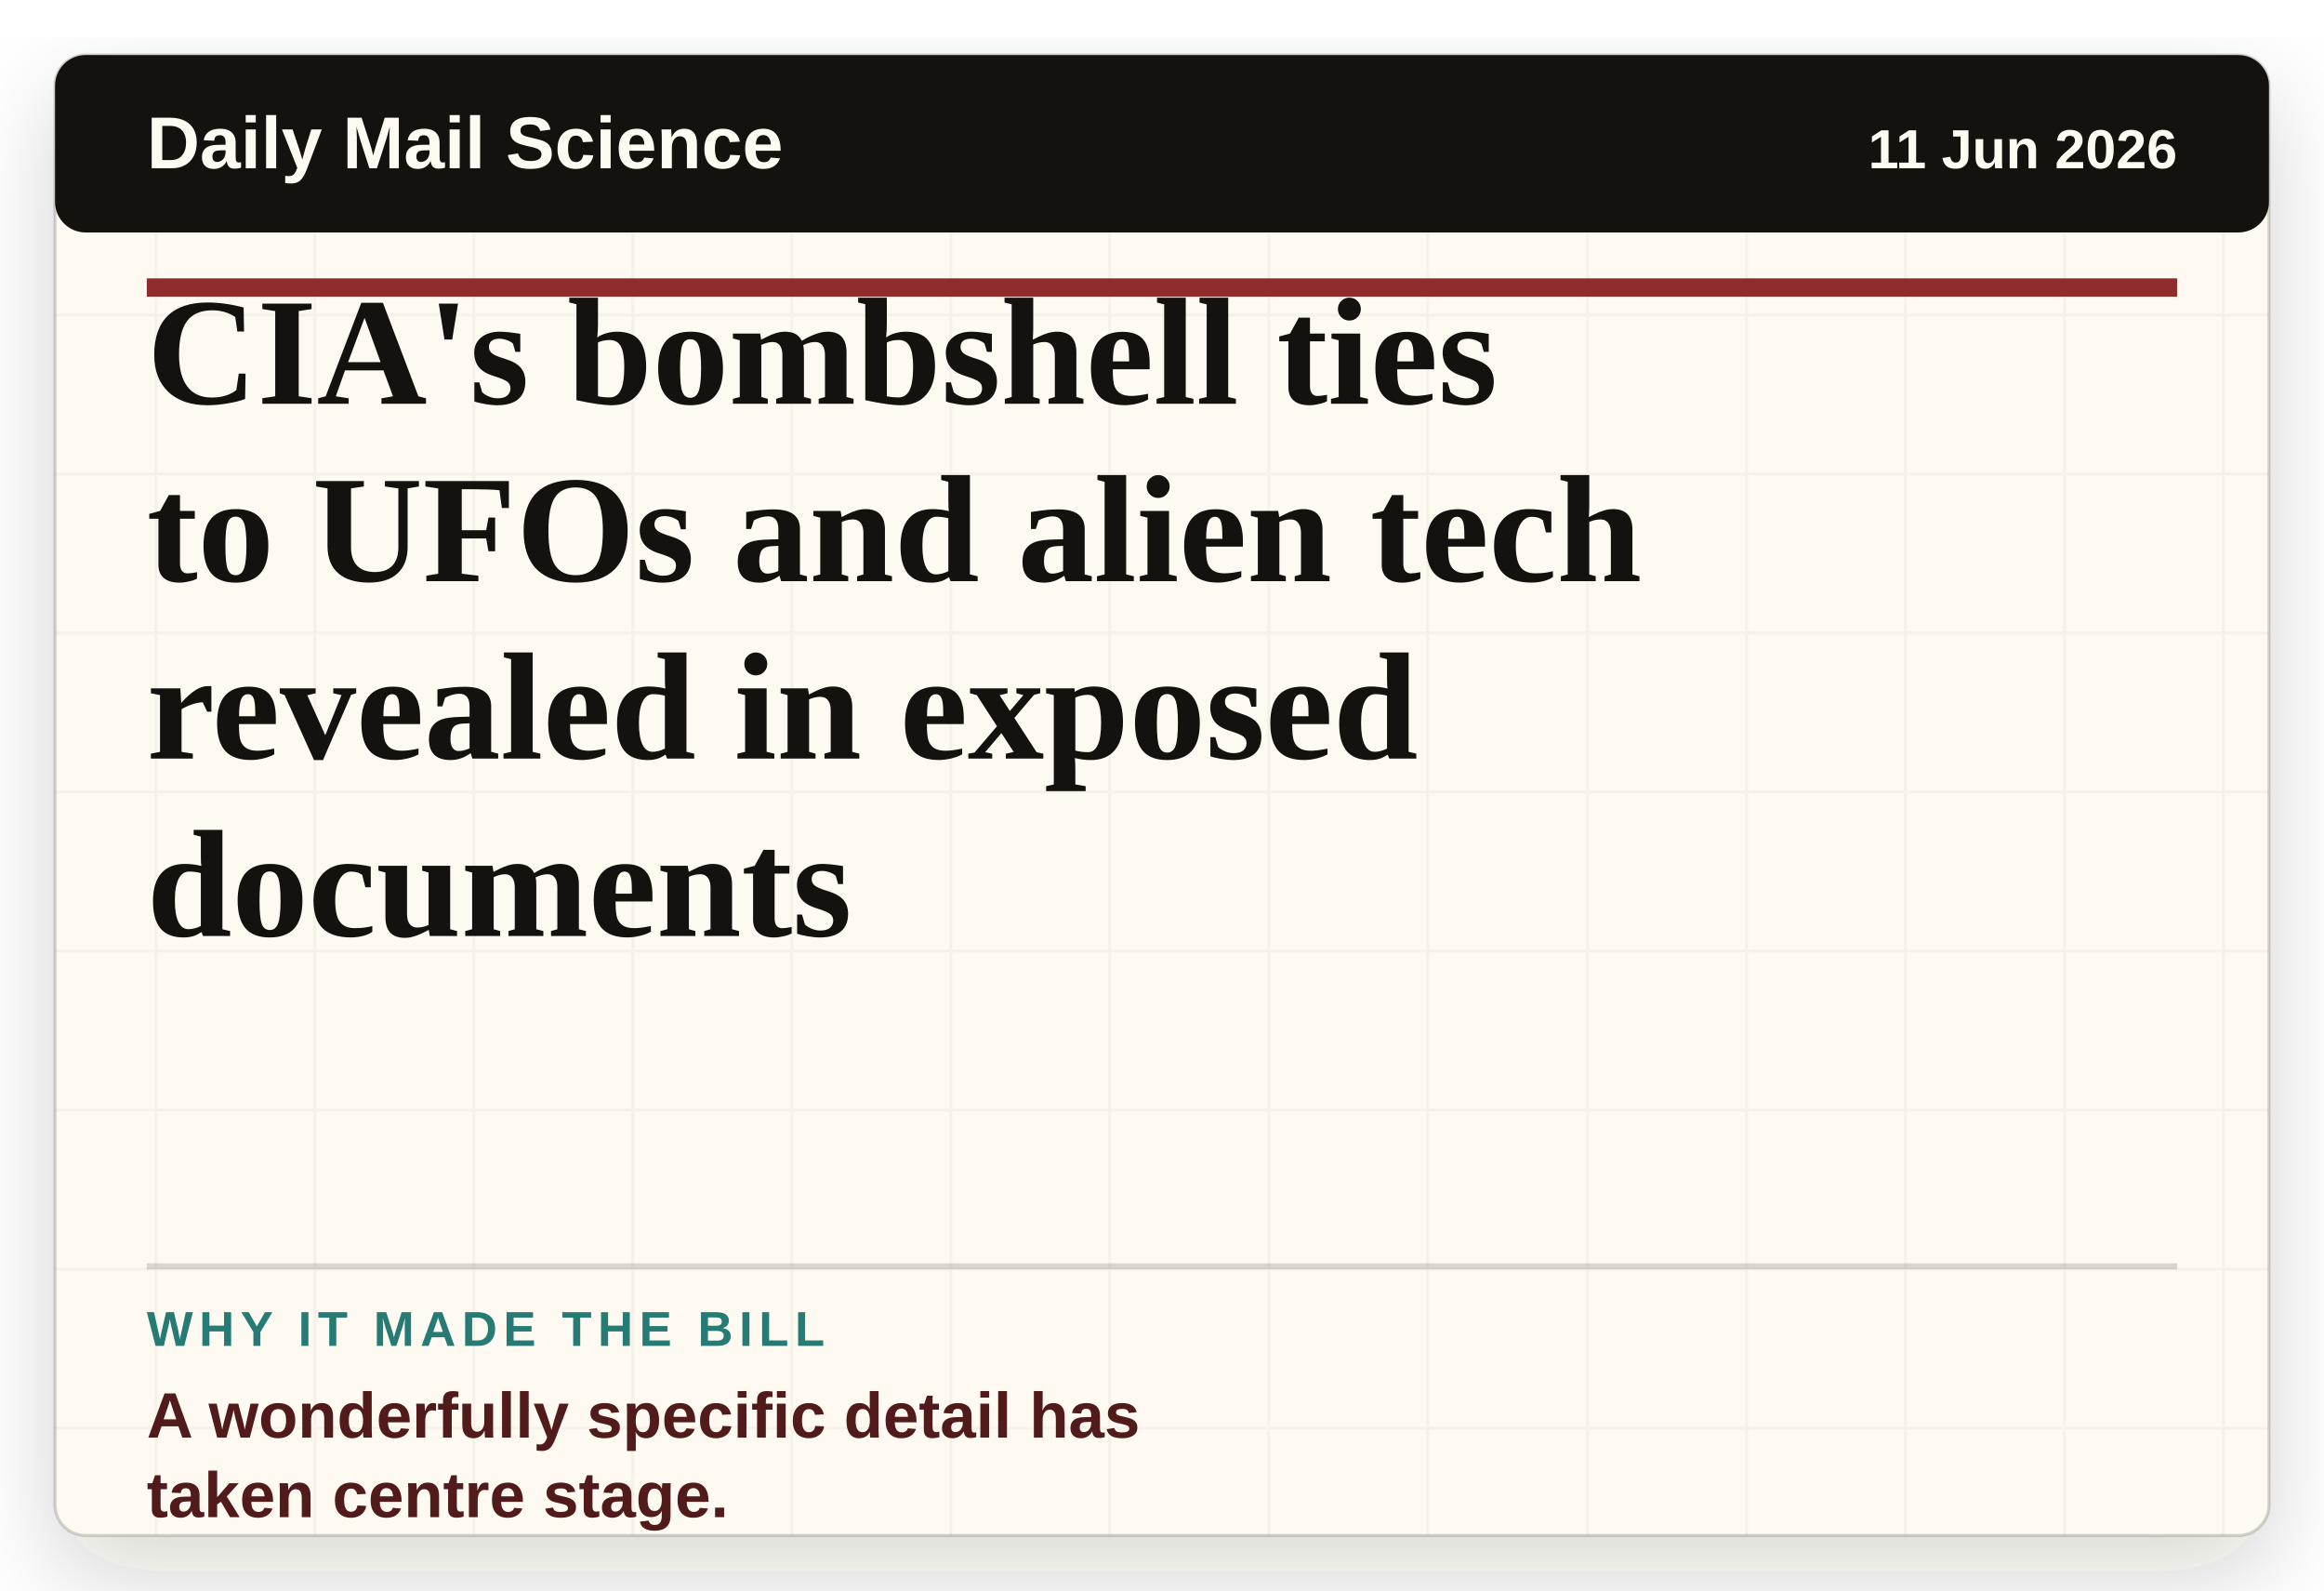
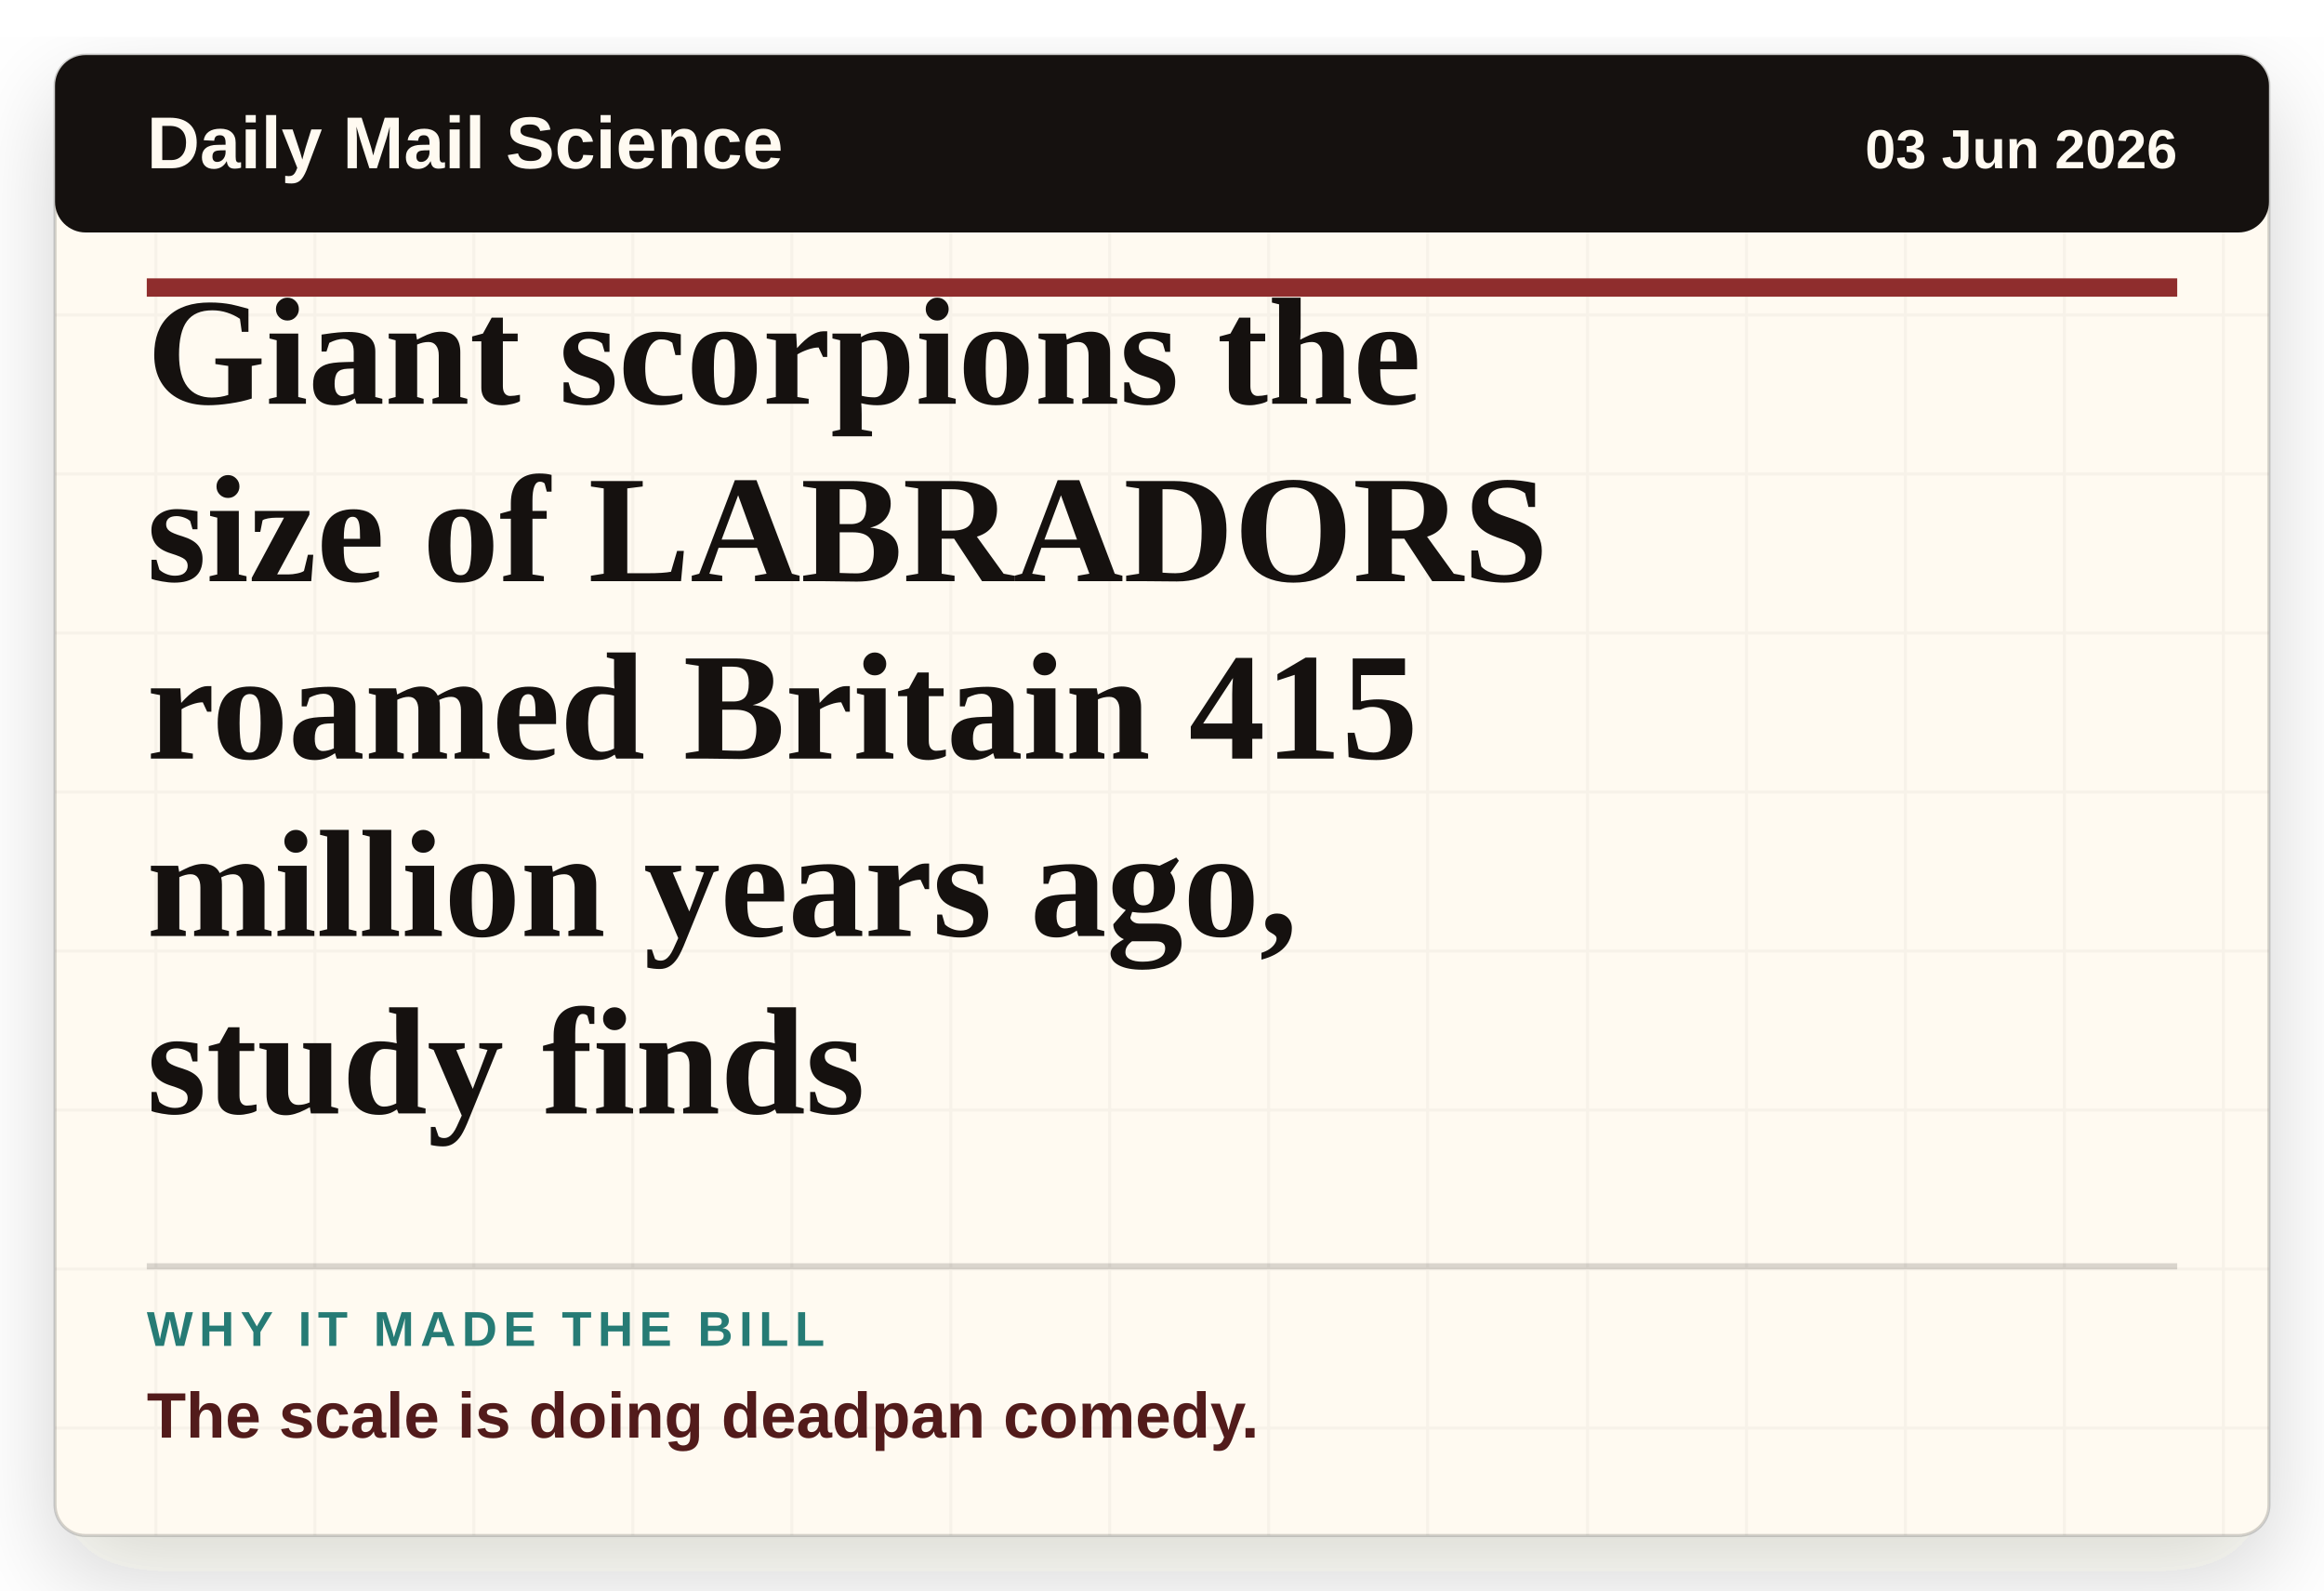
- <svg xmlns="http://www.w3.org/2000/svg" viewBox="0 0 760 520" role="img" aria-label="Headline card: CIA's bombshell ties to UFOs and alien tech revealed in exposed documents">
+ <svg xmlns="http://www.w3.org/2000/svg" viewBox="0 0 760 520" role="img" aria-label="Headline card: Giant scorpions the size of LABRADORS roamed Britain 415 million years ago, study finds">
  <defs>
    <filter id="paper-shadow" x="-8%" y="-8%" width="116%" height="116%">
      <feDropShadow dx="0" dy="12" stdDeviation="16" flood-color="#2c1c12" flood-opacity="0.18" />
    </filter>
    <pattern id="paper" width="52" height="52" patternUnits="userSpaceOnUse">
      <rect width="52" height="52" fill="#fffaf1" />
      <path d="M0 51H52M51 0V52" stroke="#15110f" stroke-opacity="0.035" />
    </pattern>
  </defs>
  <rect x="18" y="18" width="724" height="484" rx="10" fill="url(#paper)" filter="url(#paper-shadow)" />
  <rect x="18" y="18" width="724" height="484" rx="10" fill="none" stroke="#15110f" stroke-opacity="0.18" />
  <rect x="18" y="18" width="724" height="58" rx="10" fill="#15110f" />
  <text x="48" y="55" class="masthead">Daily Mail Science</text>
-   <text x="712" y="55" class="date" text-anchor="end">11 Jun 2026</text>
+   <text x="712" y="55" class="date" text-anchor="end">03 Jun 2026</text>
  <line x1="48" y1="94" x2="712" y2="94" stroke="#8f2d2d" stroke-width="6" />
-   <text x="48" y="132" class="headline">CIA's bombshell ties</text>
-   <text x="48" y="190" class="headline">to UFOs and alien tech</text>
-   <text x="48" y="248" class="headline">revealed in exposed</text>
-   <text x="48" y="306" class="headline">documents</text>
+   <text x="48" y="132" class="headline">Giant scorpions the</text>
+   <text x="48" y="190" class="headline">size of LABRADORS</text>
+   <text x="48" y="248" class="headline">roamed Britain 415</text>
+   <text x="48" y="306" class="headline">million years ago,</text>
+   <text x="48" y="364" class="headline">study finds</text>
  <line x1="48" y1="414" x2="712" y2="414" stroke="#15110f" stroke-opacity="0.16" stroke-width="2" />
  <text x="48" y="440" class="label">WHY IT MADE THE BILL</text>
-   <text x="48" y="470" class="why">A wonderfully specific detail has</text>
-   <text x="48" y="496" class="why">taken centre stage.</text>
+   <text x="48" y="470" class="why">The scale is doing deadpan comedy.</text>
  <style>
    .masthead { fill: #fffaf1; font-family: Arial, sans-serif; font-size: 24px; font-weight: 800; letter-spacing: 0; }
    .date { fill: #fffaf1; font-family: Arial, sans-serif; font-size: 18px; font-weight: 700; letter-spacing: 0; }
    .headline { fill: #15110f; font-family: Georgia, 'Times New Roman', serif; font-size: 50px; font-weight: 800; letter-spacing: 0; }
    .label { fill: #267b75; font-family: Arial, sans-serif; font-size: 16px; font-weight: 900; letter-spacing: 2px; }
    .why { fill: #521b1b; font-family: Arial, sans-serif; font-size: 21px; font-weight: 800; letter-spacing: 0; }
  </style>
</svg>
